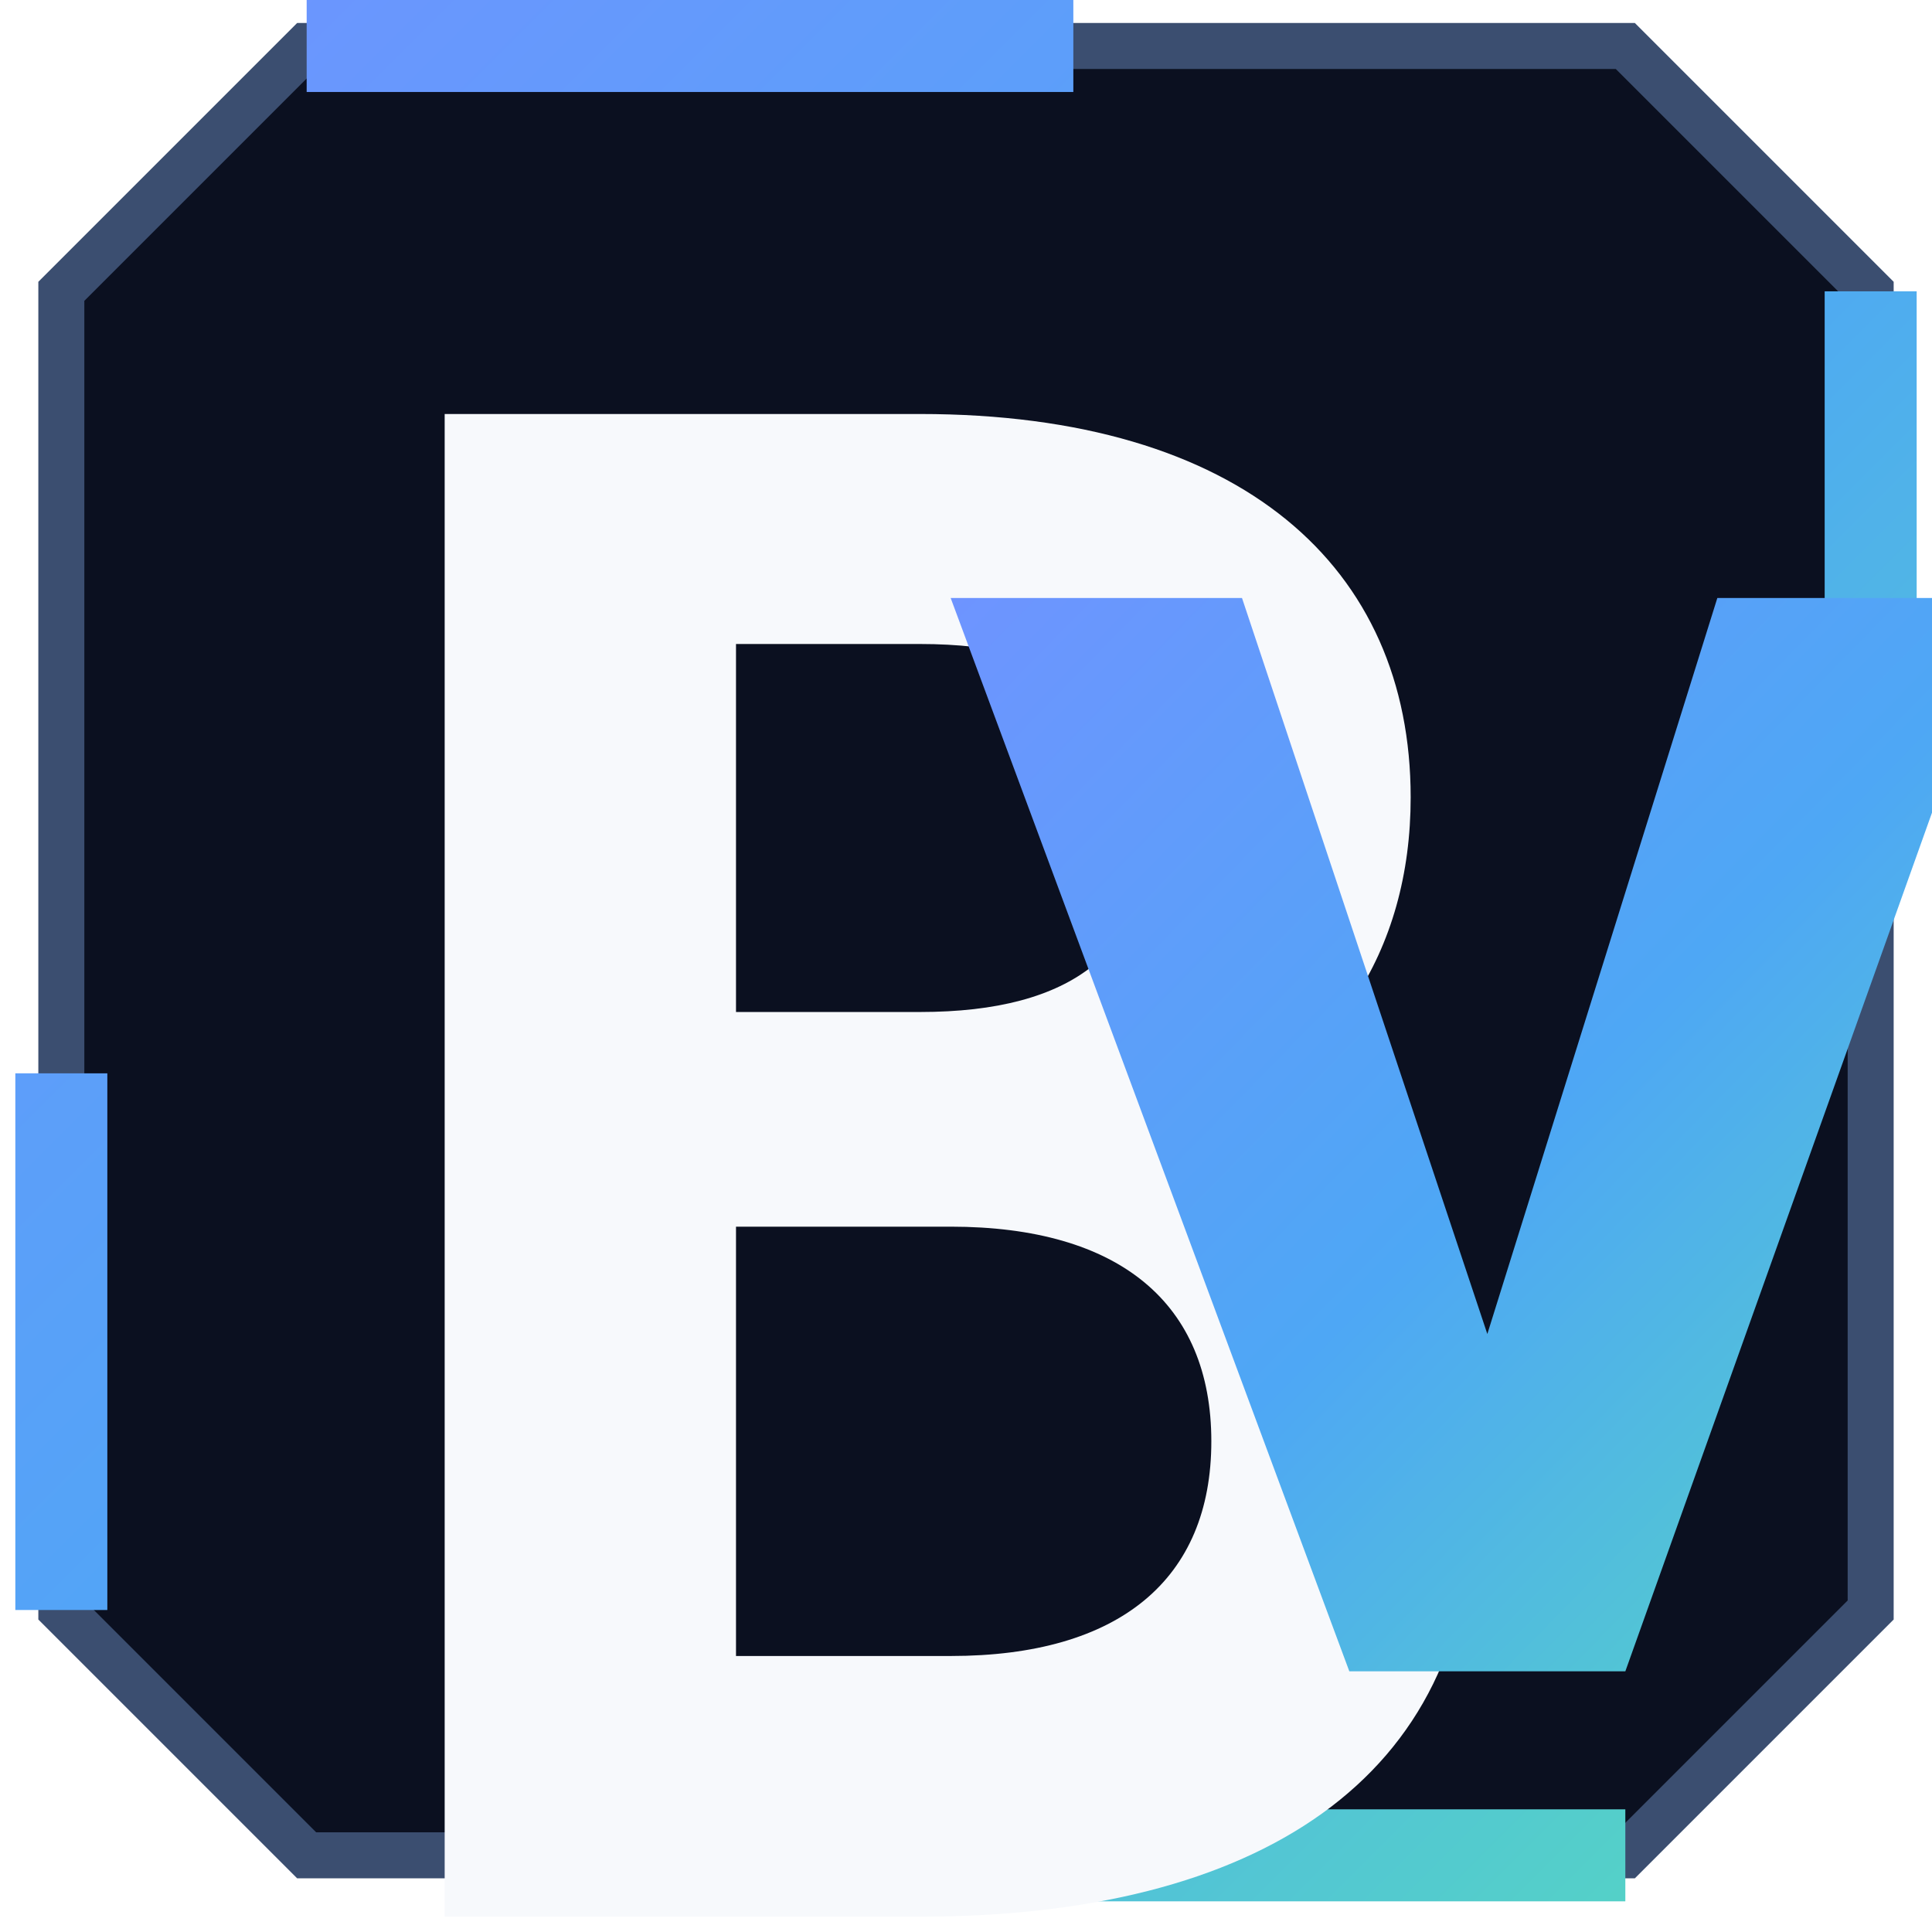
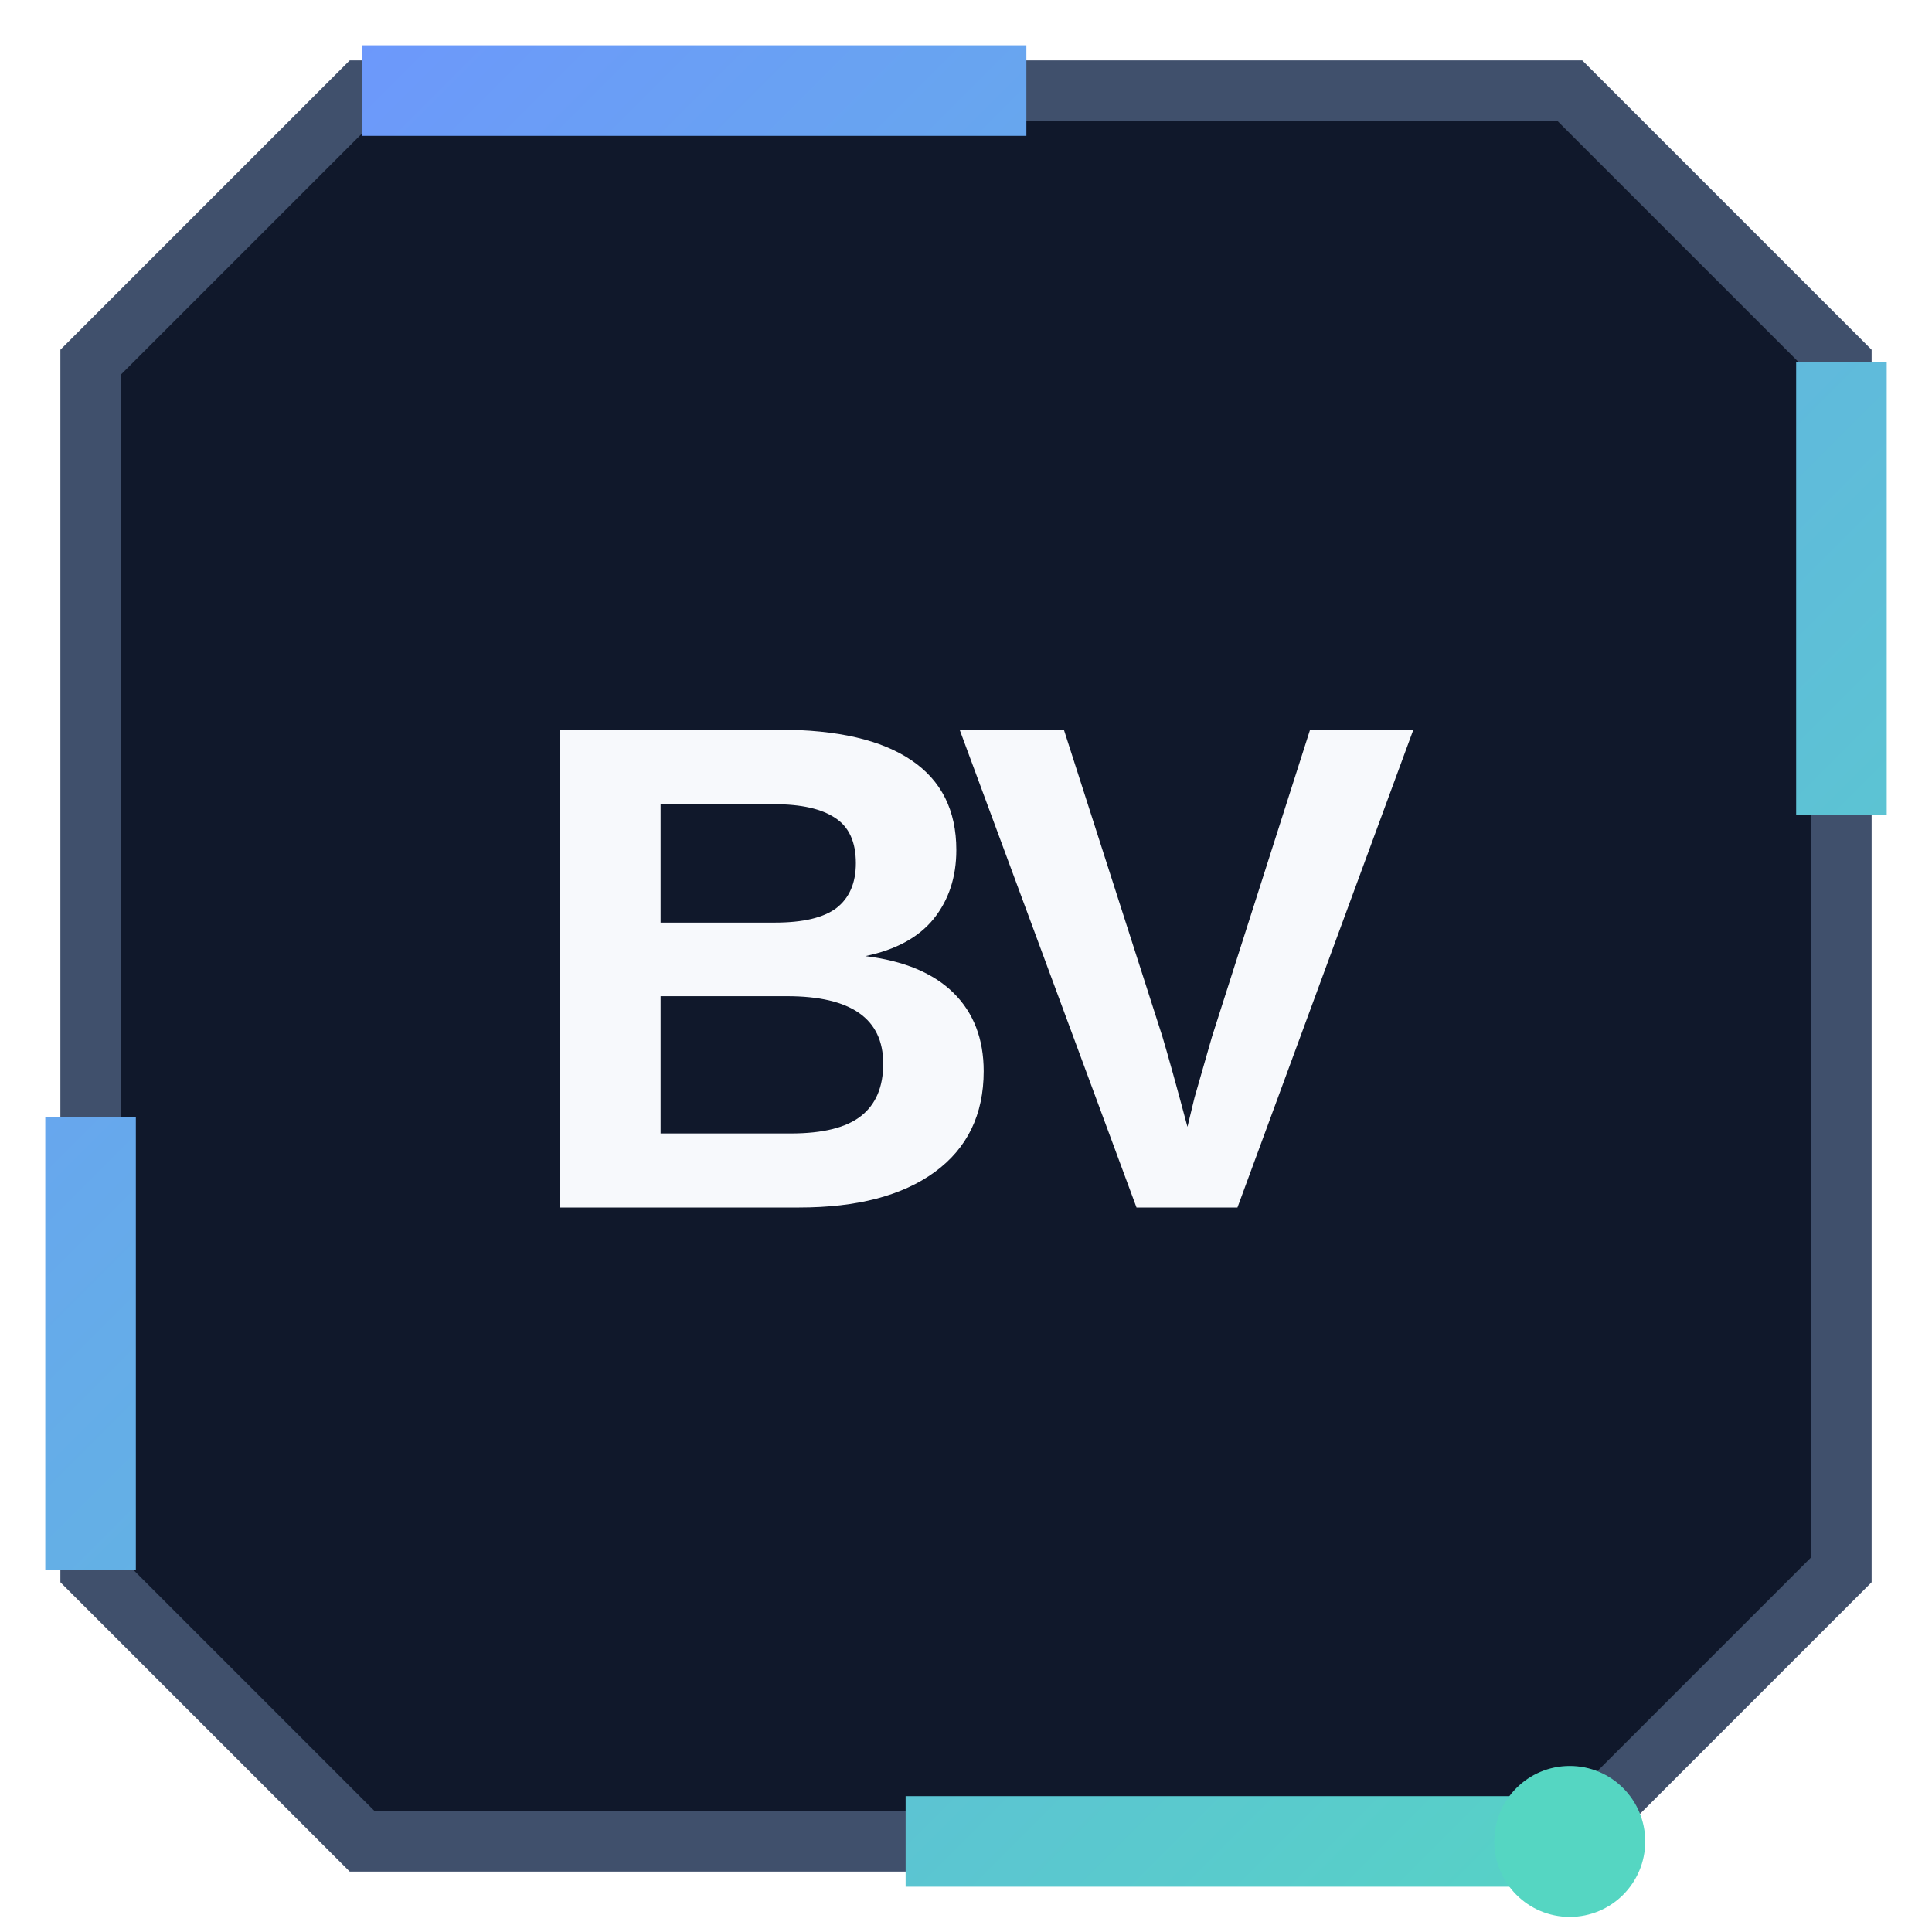
- <svg xmlns="http://www.w3.org/2000/svg" viewBox="0 0 126 126" role="img" aria-label="BV">
+ <svg xmlns="http://www.w3.org/2000/svg" viewBox="0 0 64 64" role="img" aria-label="BV">
  <defs>
-     <linearGradient id="brand" x1="0" y1="0" x2="1" y2="1">
+     <linearGradient id="g" x1="0" y1="0" x2="1" y2="1">
      <stop stop-color="#6e94ff" />
-       <stop offset=".52" stop-color="#4ea7f5" />
      <stop offset="1" stop-color="#55d6c2" />
    </linearGradient>
  </defs>
-   <path d="M20 3h86l16 16v86l-16 16H20L4 105V19Z" fill="#0b1020" stroke="#3b4e70" stroke-width="3" />
-   <path d="M20 3h50M122 19v35M106 121H63M4 105V70" fill="none" stroke="url(#brand)" stroke-width="6" />
-   <path d="M29 27h31c21 0 32 10 32 25 0 10-5 18-15 22 12 4 19 12 19 24 0 18-14 27-36 27H29V27Zm19 15v24h12c10 0 15-4 15-12s-5-12-15-12H48Zm0 38v28h14c11 0 17-5 17-14s-6-14-17-14H48Z" fill="#f7f9fc" />
-   <path d="M62 39h19l16 48 15-48h19l-25 70H88L62 39Z" fill="url(#brand)" />
+   <path d="M12 3h40l9 9v40l-9 9H12l-9-9V12Z" fill="#10182b" stroke="#40506c" stroke-width="2" />
+   <path d="M12 3h22M61 12v15M52 61H30M3 52V37" fill="none" stroke="url(#g)" stroke-width="3" />
+   <text x="32" y="40" text-anchor="middle" fill="#f7f9fc" font-family="IBM Plex Mono,Arial,sans-serif" font-size="23" font-weight="700" letter-spacing="-2">BV</text>
+   <circle cx="52" cy="61" r="2.5" fill="#55d6c2" />
</svg>
